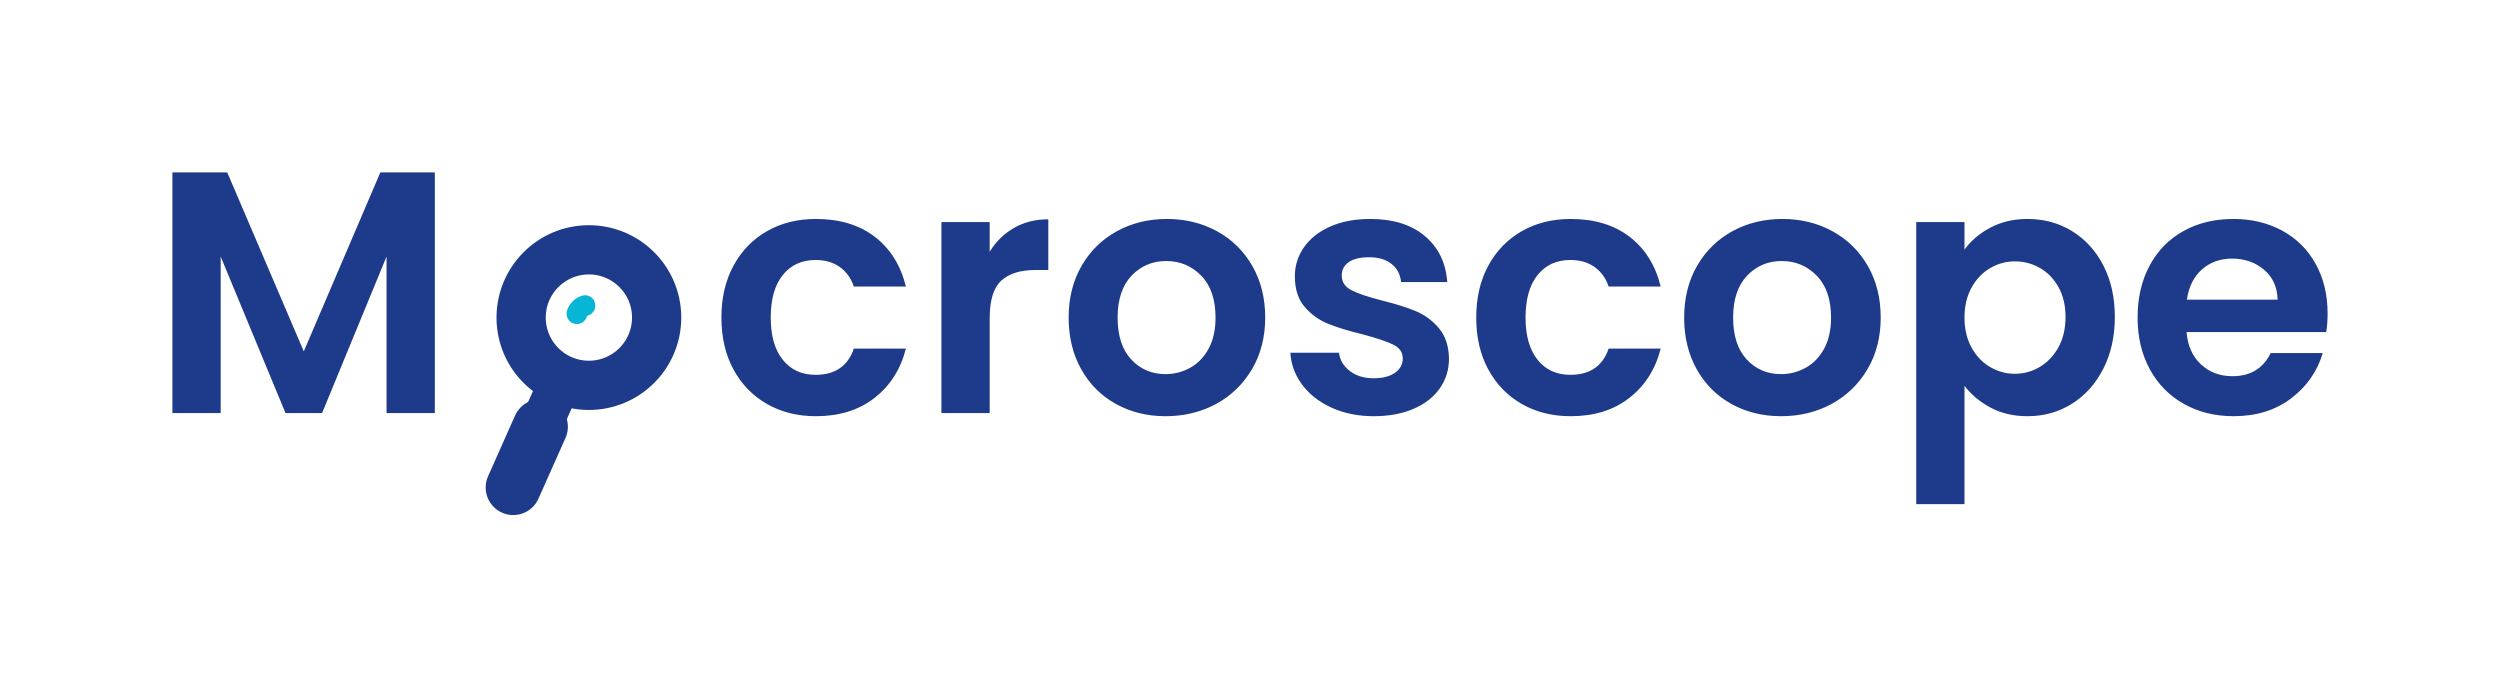
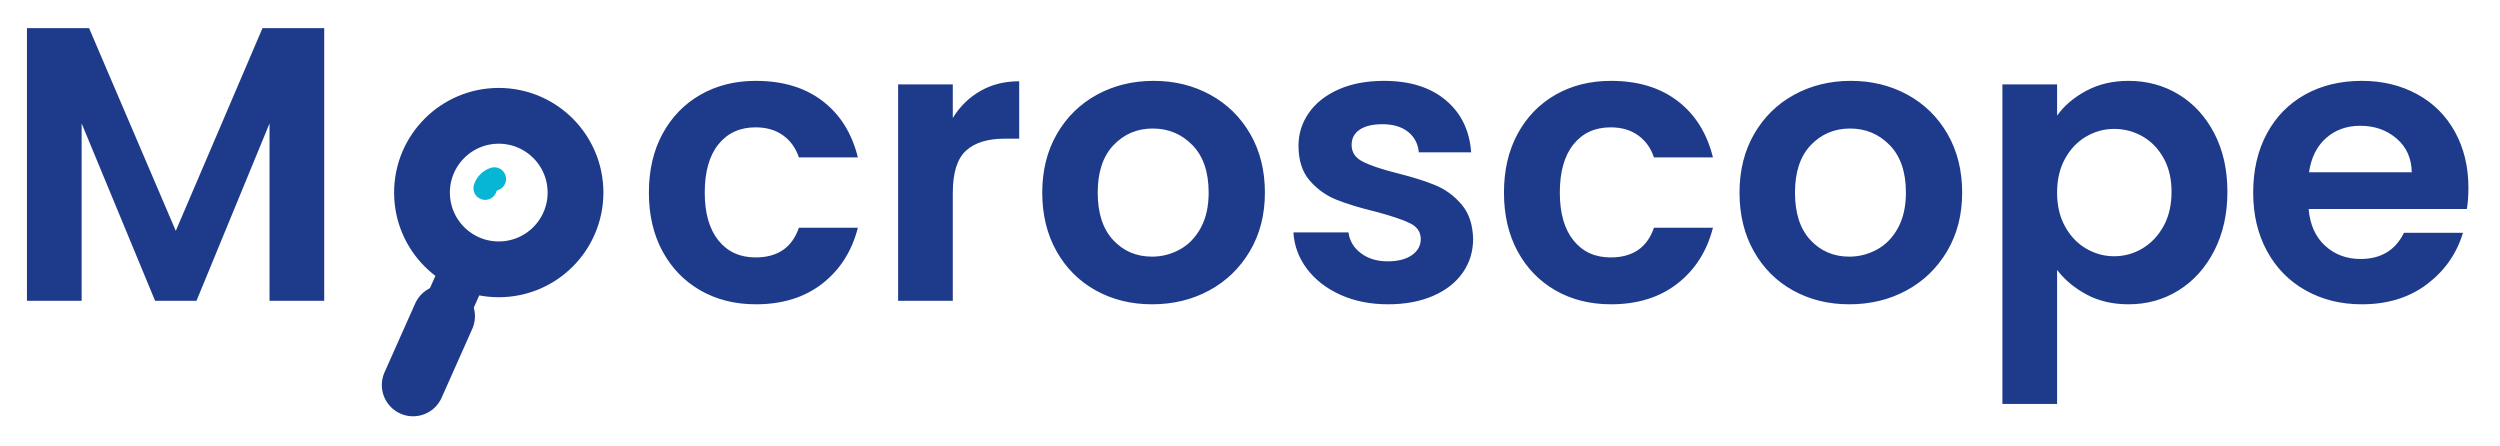
- <svg xmlns="http://www.w3.org/2000/svg" viewBox="-86.2 -239.6 1450.03 398.74" width="1450.03" height="398.74">
+ <svg xmlns="http://www.w3.org/2000/svg" viewBox="0 -154 1280 228" width="1280" height="228">
  <path d="M134.40-139.60L166-139.60L166 0L138 0L138-90.80L100.60 0L79.40 0L41.80-90.80L41.80 0L13.80 0L13.80-139.60L45.60-139.60L90-35.80L134.40-139.60Z" fill="#1E3A8A" />
  <circle cx="255.36" cy="-55.4" r="39.3" fill="none" stroke="#1E3A8A" stroke-width="28.56" />
  <line x1="238.21" y1="-16.89" x2="227.18" y2="7.9" stroke="#1E3A8A" stroke-width="24.56" />
  <line x1="227.18" y1="7.9" x2="211.49" y2="43.14" stroke="#1E3A8A" stroke-width="31.99" stroke-linecap="round" />
  <path d="M248.41 -57.66 A7.31 7.31 0 0 1 253.1 -62.35" fill="none" stroke="#06B6D4" stroke-width="12" stroke-linecap="round" />
  <path d="M332.23-55.40Q332.23-72.60 339.23-85.50Q346.23-98.40 358.63-105.50Q371.03-112.60 387.03-112.60L387.03-112.60Q407.63-112.60 421.13-102.30Q434.63-92 439.23-73.40L439.23-73.40L409.03-73.40Q406.63-80.60 400.93-84.70Q395.23-88.80 386.83-88.80L386.83-88.80Q374.83-88.80 367.83-80.10Q360.83-71.40 360.83-55.40L360.83-55.40Q360.83-39.60 367.83-30.90Q374.83-22.20 386.83-22.20L386.83-22.20Q403.83-22.20 409.03-37.40L409.03-37.40L439.23-37.40Q434.63-19.40 421.03-8.80Q407.43 1.80 387.03 1.80L387.03 1.80Q371.03 1.80 358.63-5.30Q346.23-12.40 339.23-25.30Q332.23-38.20 332.23-55.40L332.23-55.40ZM487.83-93.60Q493.23-102.40 501.93-107.40Q510.63-112.40 521.83-112.40L521.83-112.40L521.83-83L514.43-83Q501.23-83 494.53-76.80Q487.83-70.60 487.83-55.20L487.83-55.20L487.83 0L459.83 0L459.83-110.80L487.83-110.80L487.83-93.60ZM589.83 1.80Q573.83 1.80 561.03-5.30Q548.23-12.40 540.93-25.40Q533.63-38.40 533.63-55.40L533.63-55.40Q533.63-72.40 541.13-85.40Q548.63-98.40 561.63-105.50Q574.63-112.60 590.63-112.60L590.63-112.60Q606.63-112.60 619.63-105.50Q632.63-98.40 640.13-85.40Q647.63-72.40 647.63-55.40L647.63-55.40Q647.63-38.40 639.93-25.40Q632.23-12.40 619.13-5.30Q606.03 1.80 589.83 1.80L589.83 1.80ZM589.83-22.60Q597.43-22.60 604.13-26.30Q610.83-30 614.83-37.40Q618.83-44.80 618.83-55.40L618.83-55.40Q618.83-71.20 610.53-79.70Q602.23-88.20 590.23-88.20L590.23-88.20Q578.23-88.20 570.13-79.70Q562.03-71.20 562.03-55.40L562.03-55.40Q562.03-39.60 569.93-31.10Q577.83-22.60 589.83-22.60L589.83-22.60ZM710.63 1.80Q697.03 1.80 686.23-3.10Q675.43-8 669.13-16.40Q662.83-24.80 662.23-35L662.23-35L690.43-35Q691.23-28.60 696.73-24.40Q702.23-20.20 710.43-20.20L710.43-20.20Q718.43-20.20 722.93-23.40Q727.43-26.60 727.43-31.60L727.43-31.60Q727.43-37 721.93-39.70Q716.43-42.40 704.43-45.60L704.43-45.60Q692.03-48.60 684.13-51.80Q676.23-55 670.53-61.60Q664.83-68.20 664.83-79.40L664.83-79.40Q664.83-88.60 670.13-96.20Q675.43-103.80 685.33-108.20Q695.23-112.60 708.63-112.60L708.63-112.60Q728.43-112.60 740.23-102.70Q752.03-92.80 753.23-76L753.23-76L726.43-76Q725.83-82.60 720.93-86.50Q716.03-90.40 707.83-90.40L707.83-90.40Q700.23-90.40 696.13-87.60Q692.03-84.80 692.03-79.80L692.03-79.80Q692.03-74.20 697.63-71.30Q703.23-68.40 715.03-65.40L715.03-65.40Q727.03-62.40 734.83-59.20Q742.63-56 748.33-49.30Q754.03-42.60 754.23-31.60L754.23-31.60Q754.23-22 748.93-14.40Q743.63-6.80 733.73-2.50Q723.83 1.80 710.63 1.80L710.63 1.80ZM770.03-55.40Q770.03-72.60 777.03-85.50Q784.03-98.40 796.43-105.50Q808.83-112.60 824.83-112.60L824.83-112.60Q845.43-112.60 858.93-102.30Q872.43-92 877.03-73.40L877.03-73.40L846.83-73.40Q844.43-80.60 838.73-84.70Q833.03-88.80 824.63-88.80L824.63-88.80Q812.63-88.80 805.63-80.10Q798.63-71.40 798.63-55.40L798.63-55.40Q798.63-39.60 805.63-30.90Q812.63-22.20 824.63-22.20L824.63-22.20Q841.63-22.20 846.83-37.40L846.83-37.40L877.03-37.40Q872.43-19.40 858.83-8.80Q845.23 1.80 824.83 1.80L824.83 1.80Q808.83 1.80 796.43-5.30Q784.03-12.40 777.03-25.30Q770.03-38.20 770.03-55.40L770.03-55.40ZM946.83 1.80Q930.83 1.80 918.03-5.30Q905.23-12.40 897.93-25.40Q890.63-38.40 890.63-55.40L890.63-55.40Q890.63-72.40 898.13-85.40Q905.63-98.40 918.63-105.50Q931.63-112.60 947.63-112.60L947.63-112.60Q963.63-112.60 976.63-105.50Q989.63-98.40 997.13-85.40Q1004.63-72.40 1004.63-55.40L1004.63-55.40Q1004.63-38.40 996.93-25.40Q989.23-12.40 976.13-5.30Q963.03 1.80 946.83 1.80L946.83 1.80ZM946.83-22.60Q954.43-22.60 961.13-26.30Q967.83-30 971.83-37.40Q975.83-44.80 975.83-55.40L975.83-55.40Q975.83-71.20 967.53-79.70Q959.23-88.20 947.23-88.20L947.23-88.20Q935.23-88.20 927.13-79.70Q919.03-71.20 919.03-55.40L919.03-55.40Q919.03-39.60 926.93-31.10Q934.83-22.60 946.83-22.60L946.83-22.60ZM1053.23-94.80Q1058.63-102.40 1068.13-107.50Q1077.63-112.60 1089.83-112.60L1089.83-112.60Q1104.03-112.60 1115.53-105.60Q1127.03-98.60 1133.73-85.70Q1140.43-72.80 1140.43-55.80L1140.43-55.80Q1140.43-38.80 1133.73-25.70Q1127.03-12.60 1115.53-5.40Q1104.03 1.80 1089.83 1.80L1089.83 1.80Q1077.63 1.80 1068.33-3.20Q1059.03-8.20 1053.23-15.80L1053.23-15.80L1053.23 52.80L1025.23 52.80L1025.23-110.80L1053.23-110.80L1053.23-94.80ZM1111.83-55.80Q1111.83-65.80 1107.73-73.10Q1103.63-80.40 1096.93-84.20Q1090.23-88 1082.43-88L1082.43-88Q1074.83-88 1068.13-84.10Q1061.43-80.20 1057.33-72.80Q1053.23-65.40 1053.23-55.40L1053.23-55.40Q1053.23-45.40 1057.33-38Q1061.43-30.60 1068.13-26.70Q1074.83-22.80 1082.43-22.80L1082.43-22.80Q1090.23-22.80 1096.93-26.80Q1103.63-30.80 1107.73-38.20Q1111.83-45.60 1111.83-55.80L1111.83-55.80ZM1263.83-57.80Q1263.83-51.80 1263.03-47L1263.03-47L1182.03-47Q1183.03-35 1190.43-28.20Q1197.83-21.40 1208.63-21.40L1208.63-21.40Q1224.23-21.40 1230.83-34.80L1230.83-34.80L1261.03-34.80Q1256.23-18.80 1242.63-8.50Q1229.03 1.80 1209.23 1.80L1209.23 1.80Q1193.23 1.80 1180.53-5.30Q1167.83-12.40 1160.73-25.40Q1153.63-38.40 1153.63-55.40L1153.63-55.40Q1153.63-72.60 1160.63-85.60Q1167.63-98.60 1180.23-105.60Q1192.83-112.60 1209.23-112.60L1209.23-112.60Q1225.03-112.60 1237.53-105.80Q1250.03-99 1256.93-86.50Q1263.83-74 1263.83-57.80L1263.83-57.80ZM1182.23-65.80L1234.83-65.80Q1234.63-76.60 1227.03-83.10Q1219.43-89.60 1208.43-89.60L1208.43-89.60Q1198.03-89.60 1190.93-83.30Q1183.83-77 1182.23-65.80L1182.23-65.80Z" fill="#1E3A8A" />
</svg>
